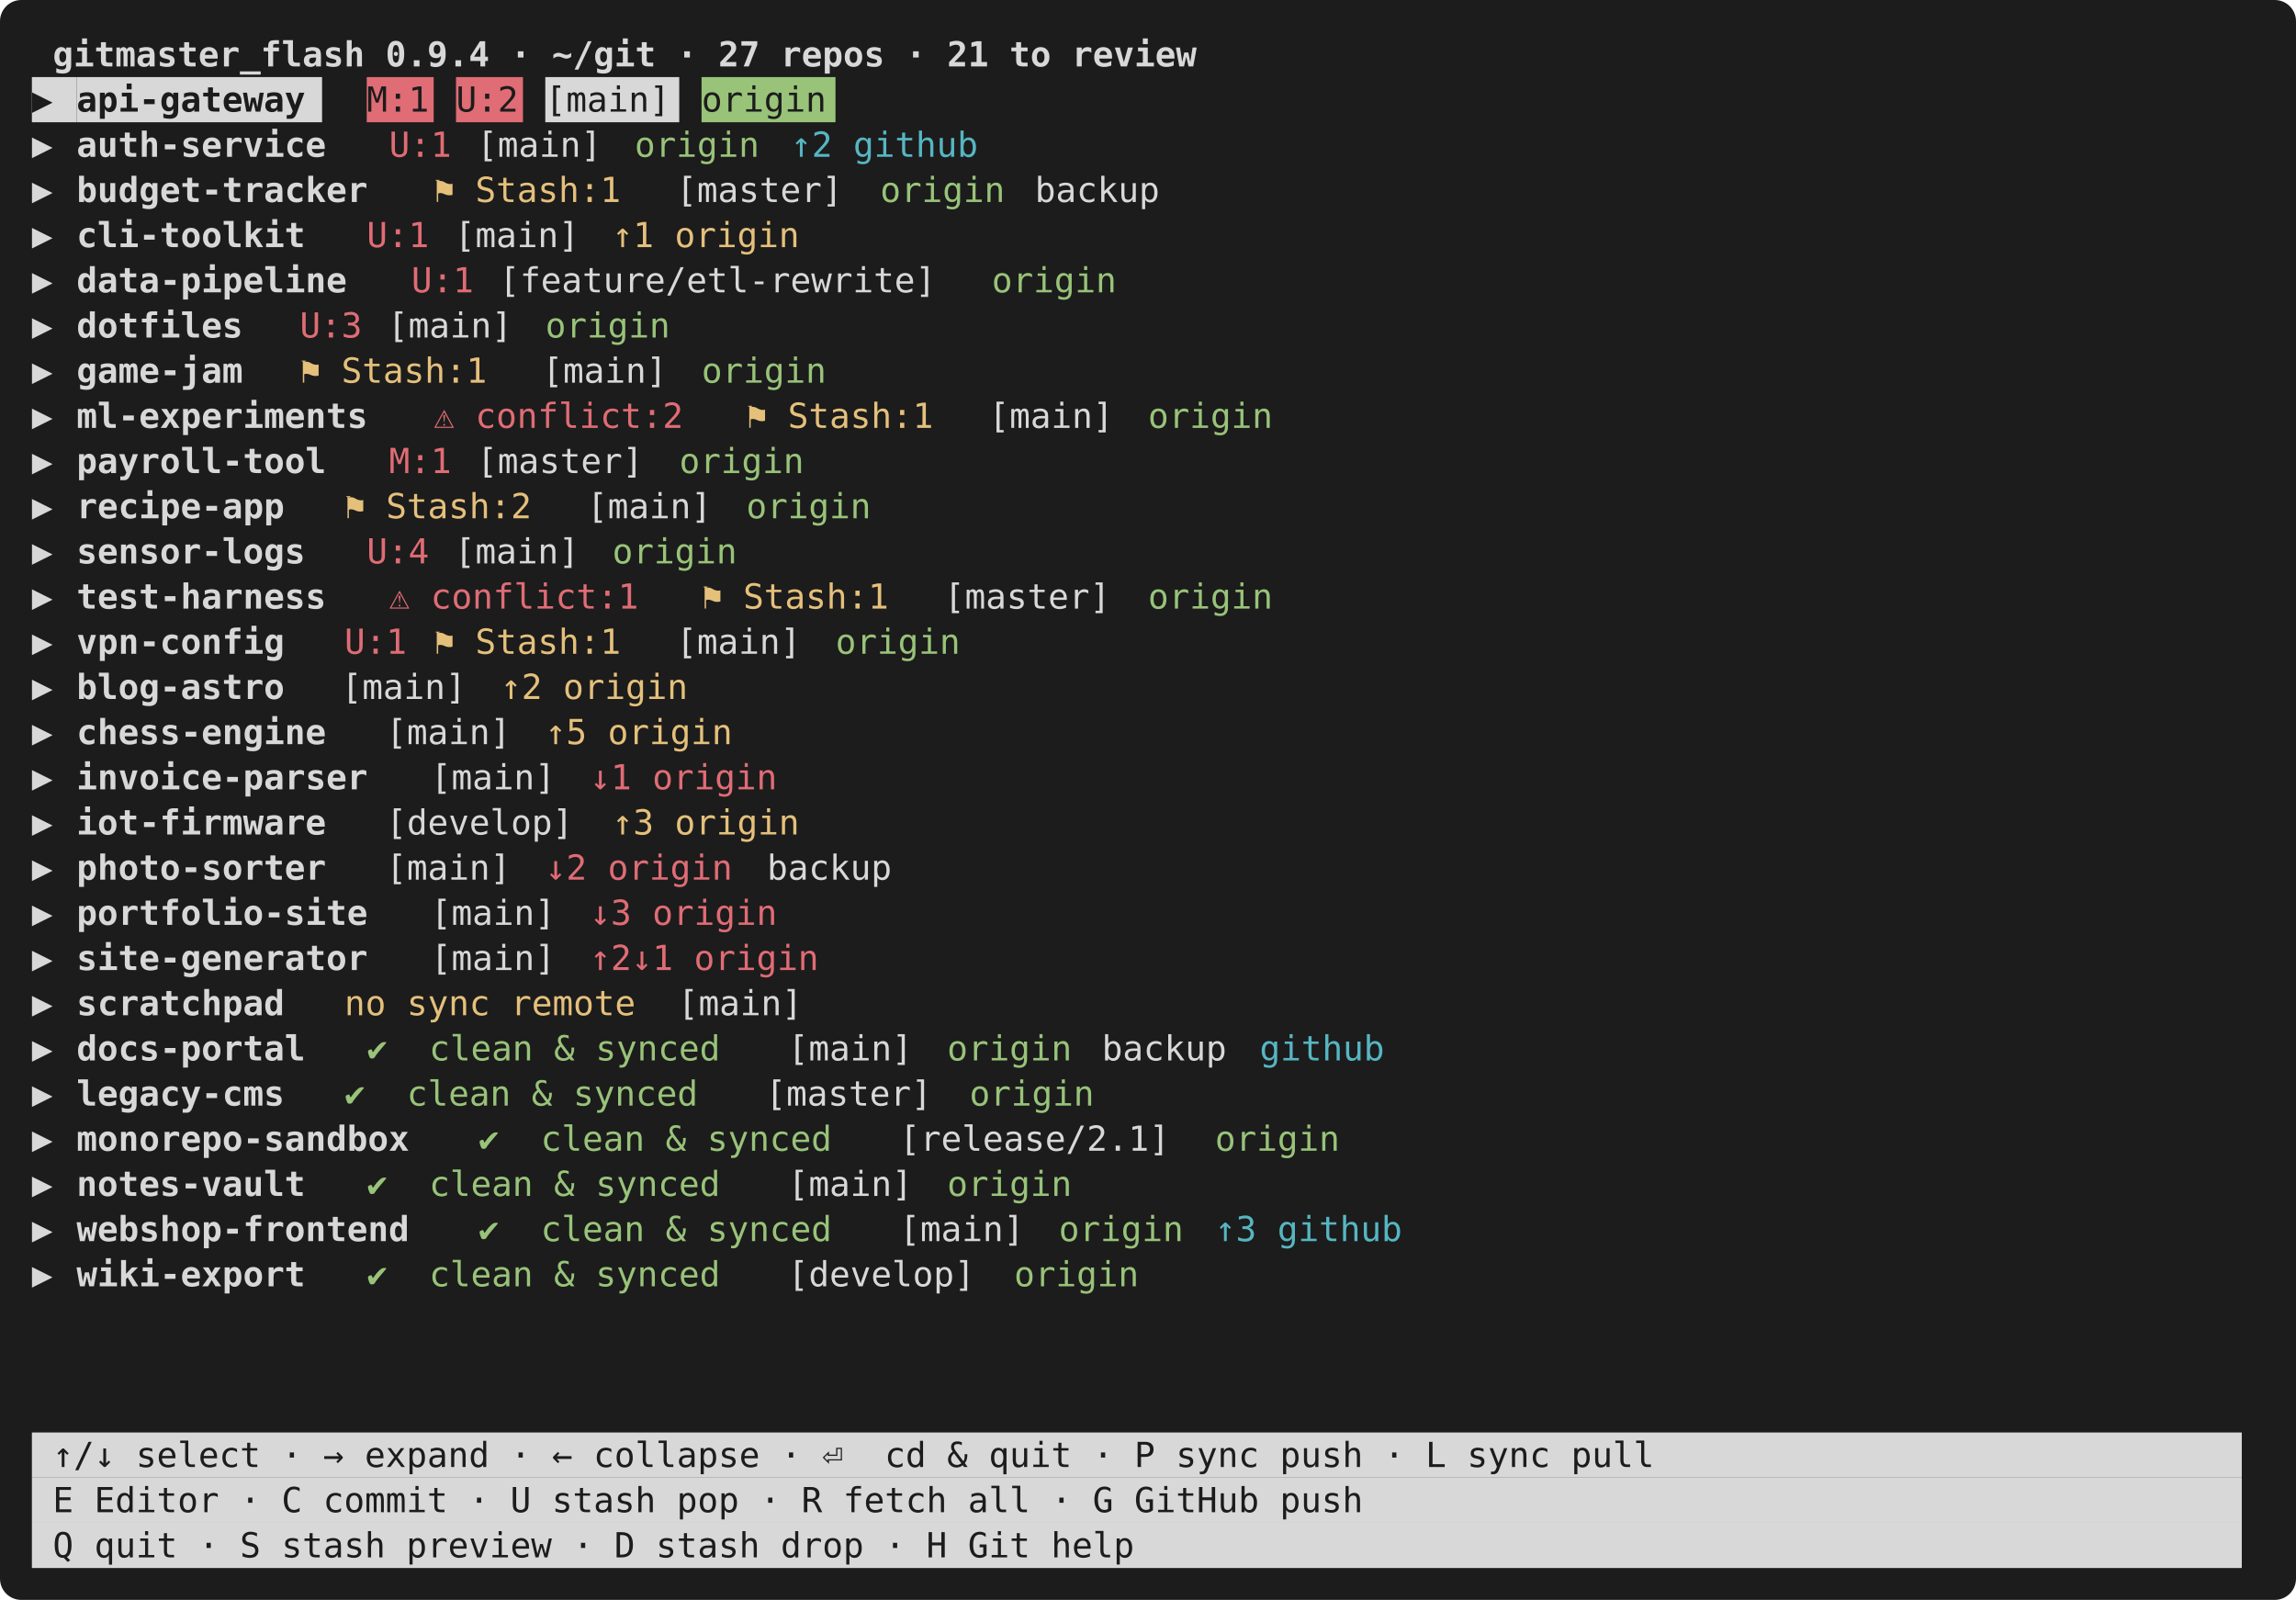
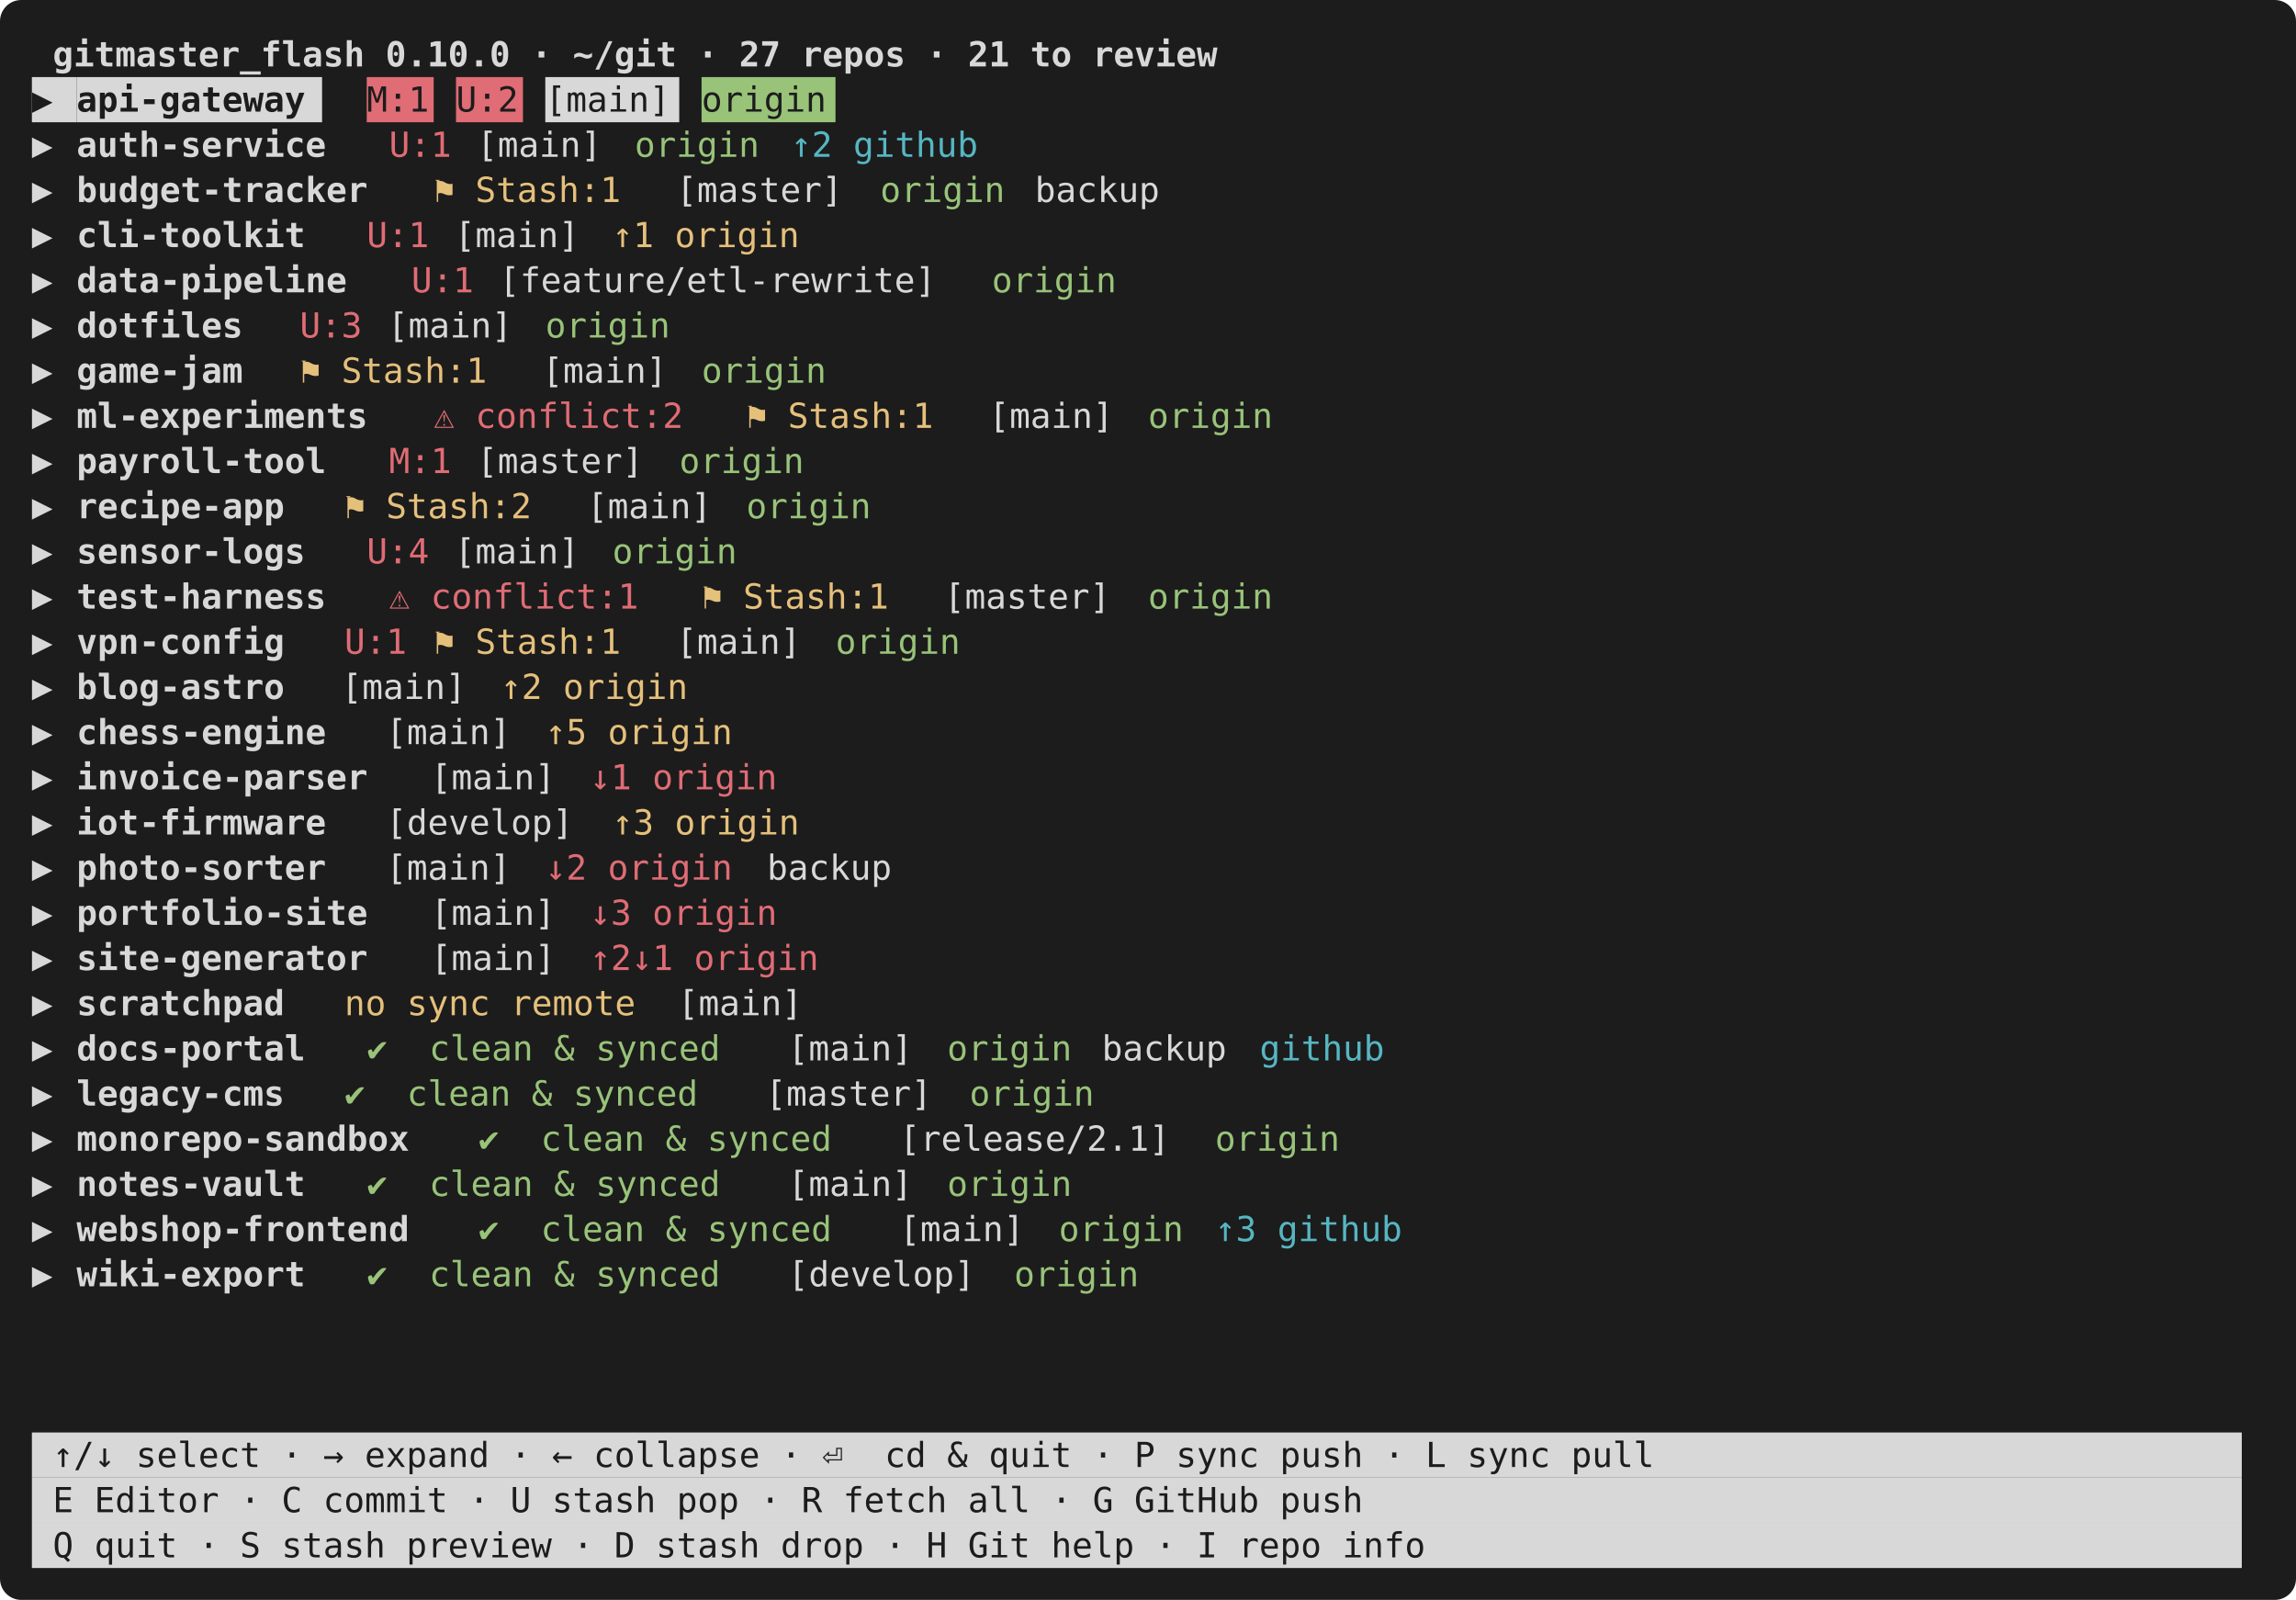
<svg xmlns="http://www.w3.org/2000/svg" viewBox="0 0 864 602" width="864" height="602" font-family="ui-monospace,SFMono-Regular,Menlo,Consolas,monospace" font-size="13">
  <rect width="864" height="602" rx="8" fill="#1c1c1c" />
-   <text x="12.0" y="25.0" fill="#d8d8d8" font-weight="bold" xml:space="preserve"> gitmaster_flash 0.9.4 · ~/git · 27 repos · 21 to review                                           </text>
+   <text x="12.0" y="25.0" fill="#d8d8d8" font-weight="bold" xml:space="preserve"> gitmaster_flash 0.10.0 · ~/git · 27 repos · 21 to review                                          </text>
  <rect x="12.0" y="29.0" width="16.8" height="17.0" fill="#d8d8d8" />
  <text x="12.0" y="42.0" fill="#1c1c1c" xml:space="preserve">▶ </text>
  <rect x="28.8" y="29.0" width="92.4" height="17.0" fill="#d8d8d8" />
  <text x="28.8" y="42.0" fill="#1c1c1c" font-weight="bold" xml:space="preserve">api-gateway</text>
  <rect x="138.0" y="29.0" width="25.2" height="17.0" fill="#e06c75" />
  <text x="138.0" y="42.0" fill="#1c1c1c" xml:space="preserve">M:1</text>
  <rect x="171.6" y="29.0" width="25.2" height="17.0" fill="#e06c75" />
  <text x="171.6" y="42.0" fill="#1c1c1c" xml:space="preserve">U:2</text>
  <rect x="205.2" y="29.0" width="50.4" height="17.0" fill="#d8d8d8" />
  <text x="205.2" y="42.0" fill="#1c1c1c" xml:space="preserve">[main]</text>
  <rect x="264.0" y="29.0" width="50.4" height="17.0" fill="#98c379" />
  <text x="264.0" y="42.0" fill="#1c1c1c" xml:space="preserve">origin</text>
  <text x="12.0" y="59.0" fill="#d8d8d8" xml:space="preserve">▶ </text>
  <text x="28.8" y="59.0" fill="#d8d8d8" font-weight="bold" xml:space="preserve">auth-service</text>
  <text x="146.4" y="59.0" fill="#e06c75" xml:space="preserve">U:1</text>
  <text x="171.6" y="59.0" fill="#d8d8d8" xml:space="preserve"> [main] </text>
  <text x="238.8" y="59.0" fill="#98c379" xml:space="preserve">origin</text>
  <text x="297.6" y="59.0" fill="#56b6c2" xml:space="preserve">↑2 github</text>
  <text x="12.0" y="76.0" fill="#d8d8d8" xml:space="preserve">▶ </text>
  <text x="28.8" y="76.0" fill="#d8d8d8" font-weight="bold" xml:space="preserve">budget-tracker</text>
  <text x="163.2" y="76.0" fill="#e5c07b" xml:space="preserve">⚑ Stash:1</text>
  <text x="238.8" y="76.0" fill="#d8d8d8" xml:space="preserve">  [master] </text>
  <text x="331.2" y="76.0" fill="#98c379" xml:space="preserve">origin</text>
  <text x="381.6" y="76.0" fill="#d8d8d8" xml:space="preserve"> backup                                                 </text>
  <text x="12.0" y="93.0" fill="#d8d8d8" xml:space="preserve">▶ </text>
  <text x="28.8" y="93.0" fill="#d8d8d8" font-weight="bold" xml:space="preserve">cli-toolkit</text>
  <text x="138.0" y="93.0" fill="#e06c75" xml:space="preserve">U:1</text>
  <text x="163.2" y="93.0" fill="#d8d8d8" xml:space="preserve"> [main] </text>
  <text x="230.4" y="93.0" fill="#e5c07b" xml:space="preserve">↑1 origin</text>
  <text x="12.0" y="110.0" fill="#d8d8d8" xml:space="preserve">▶ </text>
  <text x="28.8" y="110.0" fill="#d8d8d8" font-weight="bold" xml:space="preserve">data-pipeline</text>
  <text x="154.8" y="110.0" fill="#e06c75" xml:space="preserve">U:1</text>
  <text x="180.0" y="110.0" fill="#d8d8d8" xml:space="preserve"> [feature/etl-rewrite] </text>
  <text x="373.2" y="110.0" fill="#98c379" xml:space="preserve">origin</text>
  <text x="12.0" y="127.0" fill="#d8d8d8" xml:space="preserve">▶ </text>
  <text x="28.8" y="127.0" fill="#d8d8d8" font-weight="bold" xml:space="preserve">dotfiles</text>
  <text x="112.8" y="127.0" fill="#e06c75" xml:space="preserve">U:3</text>
  <text x="138.0" y="127.0" fill="#d8d8d8" xml:space="preserve"> [main] </text>
  <text x="205.2" y="127.0" fill="#98c379" xml:space="preserve">origin</text>
  <text x="12.0" y="144.0" fill="#d8d8d8" xml:space="preserve">▶ </text>
  <text x="28.8" y="144.0" fill="#d8d8d8" font-weight="bold" xml:space="preserve">game-jam</text>
  <text x="112.8" y="144.0" fill="#e5c07b" xml:space="preserve">⚑ Stash:1</text>
  <text x="188.4" y="144.0" fill="#d8d8d8" xml:space="preserve">  [main] </text>
  <text x="264.0" y="144.0" fill="#98c379" xml:space="preserve">origin</text>
  <text x="12.0" y="161.0" fill="#d8d8d8" xml:space="preserve">▶ </text>
  <text x="28.8" y="161.0" fill="#d8d8d8" font-weight="bold" xml:space="preserve">ml-experiments</text>
  <text x="163.2" y="161.0" fill="#e06c75" xml:space="preserve">⚠ conflict:2</text>
  <text x="280.8" y="161.0" fill="#e5c07b" xml:space="preserve">⚑ Stash:1</text>
  <text x="356.4" y="161.0" fill="#d8d8d8" xml:space="preserve">  [main] </text>
  <text x="432.0" y="161.0" fill="#98c379" xml:space="preserve">origin</text>
  <text x="12.0" y="178.0" fill="#d8d8d8" xml:space="preserve">▶ </text>
  <text x="28.8" y="178.0" fill="#d8d8d8" font-weight="bold" xml:space="preserve">payroll-tool</text>
  <text x="146.4" y="178.0" fill="#e06c75" xml:space="preserve">M:1</text>
  <text x="171.6" y="178.0" fill="#d8d8d8" xml:space="preserve"> [master] </text>
  <text x="255.6" y="178.0" fill="#98c379" xml:space="preserve">origin</text>
  <text x="12.0" y="195.0" fill="#d8d8d8" xml:space="preserve">▶ </text>
  <text x="28.8" y="195.0" fill="#d8d8d8" font-weight="bold" xml:space="preserve">recipe-app</text>
  <text x="129.6" y="195.0" fill="#e5c07b" xml:space="preserve">⚑ Stash:2</text>
  <text x="205.2" y="195.0" fill="#d8d8d8" xml:space="preserve">  [main] </text>
  <text x="280.8" y="195.0" fill="#98c379" xml:space="preserve">origin</text>
  <text x="12.0" y="212.0" fill="#d8d8d8" xml:space="preserve">▶ </text>
  <text x="28.8" y="212.0" fill="#d8d8d8" font-weight="bold" xml:space="preserve">sensor-logs</text>
  <text x="138.0" y="212.0" fill="#e06c75" xml:space="preserve">U:4</text>
  <text x="163.2" y="212.0" fill="#d8d8d8" xml:space="preserve"> [main] </text>
  <text x="230.4" y="212.0" fill="#98c379" xml:space="preserve">origin</text>
  <text x="12.0" y="229.0" fill="#d8d8d8" xml:space="preserve">▶ </text>
  <text x="28.8" y="229.0" fill="#d8d8d8" font-weight="bold" xml:space="preserve">test-harness</text>
  <text x="146.4" y="229.0" fill="#e06c75" xml:space="preserve">⚠ conflict:1</text>
  <text x="264.0" y="229.0" fill="#e5c07b" xml:space="preserve">⚑ Stash:1</text>
  <text x="339.6" y="229.0" fill="#d8d8d8" xml:space="preserve">  [master] </text>
  <text x="432.0" y="229.0" fill="#98c379" xml:space="preserve">origin</text>
  <text x="12.0" y="246.0" fill="#d8d8d8" xml:space="preserve">▶ </text>
  <text x="28.8" y="246.0" fill="#d8d8d8" font-weight="bold" xml:space="preserve">vpn-config</text>
  <text x="129.6" y="246.0" fill="#e06c75" xml:space="preserve">U:1</text>
  <text x="163.2" y="246.0" fill="#e5c07b" xml:space="preserve">⚑ Stash:1</text>
  <text x="238.8" y="246.0" fill="#d8d8d8" xml:space="preserve">  [main] </text>
  <text x="314.4" y="246.0" fill="#98c379" xml:space="preserve">origin</text>
  <text x="12.0" y="263.0" fill="#d8d8d8" xml:space="preserve">▶ </text>
  <text x="28.8" y="263.0" fill="#d8d8d8" font-weight="bold" xml:space="preserve">blog-astro</text>
  <text x="112.8" y="263.0" fill="#d8d8d8" xml:space="preserve">  [main] </text>
  <text x="188.4" y="263.0" fill="#e5c07b" xml:space="preserve">↑2 origin</text>
  <text x="12.0" y="280.0" fill="#d8d8d8" xml:space="preserve">▶ </text>
  <text x="28.8" y="280.0" fill="#d8d8d8" font-weight="bold" xml:space="preserve">chess-engine</text>
  <text x="129.6" y="280.0" fill="#d8d8d8" xml:space="preserve">  [main] </text>
  <text x="205.2" y="280.0" fill="#e5c07b" xml:space="preserve">↑5 origin</text>
  <text x="12.0" y="297.0" fill="#d8d8d8" xml:space="preserve">▶ </text>
  <text x="28.8" y="297.0" fill="#d8d8d8" font-weight="bold" xml:space="preserve">invoice-parser</text>
  <text x="146.4" y="297.0" fill="#d8d8d8" xml:space="preserve">  [main] </text>
  <text x="222.0" y="297.0" fill="#e06c75" xml:space="preserve">↓1 origin</text>
  <text x="12.0" y="314.0" fill="#d8d8d8" xml:space="preserve">▶ </text>
  <text x="28.8" y="314.0" fill="#d8d8d8" font-weight="bold" xml:space="preserve">iot-firmware</text>
  <text x="129.6" y="314.0" fill="#d8d8d8" xml:space="preserve">  [develop] </text>
  <text x="230.4" y="314.0" fill="#e5c07b" xml:space="preserve">↑3 origin</text>
  <text x="12.0" y="331.0" fill="#d8d8d8" xml:space="preserve">▶ </text>
  <text x="28.8" y="331.0" fill="#d8d8d8" font-weight="bold" xml:space="preserve">photo-sorter</text>
  <text x="129.6" y="331.0" fill="#d8d8d8" xml:space="preserve">  [main] </text>
  <text x="205.2" y="331.0" fill="#e06c75" xml:space="preserve">↓2 origin</text>
  <text x="280.8" y="331.0" fill="#d8d8d8" xml:space="preserve"> backup                                                             </text>
  <text x="12.0" y="348.0" fill="#d8d8d8" xml:space="preserve">▶ </text>
  <text x="28.8" y="348.0" fill="#d8d8d8" font-weight="bold" xml:space="preserve">portfolio-site</text>
  <text x="146.4" y="348.0" fill="#d8d8d8" xml:space="preserve">  [main] </text>
  <text x="222.0" y="348.0" fill="#e06c75" xml:space="preserve">↓3 origin</text>
  <text x="12.0" y="365.0" fill="#d8d8d8" xml:space="preserve">▶ </text>
  <text x="28.8" y="365.0" fill="#d8d8d8" font-weight="bold" xml:space="preserve">site-generator</text>
  <text x="146.4" y="365.0" fill="#d8d8d8" xml:space="preserve">  [main] </text>
  <text x="222.0" y="365.0" fill="#e06c75" xml:space="preserve">↑2↓1 origin</text>
  <text x="12.0" y="382.0" fill="#d8d8d8" xml:space="preserve">▶ </text>
  <text x="28.8" y="382.0" fill="#d8d8d8" font-weight="bold" xml:space="preserve">scratchpad</text>
  <text x="129.6" y="382.0" fill="#e5c07b" xml:space="preserve">no sync remote</text>
  <text x="247.2" y="382.0" fill="#d8d8d8" xml:space="preserve"> [main]                                                                 </text>
  <text x="12.0" y="399.0" fill="#d8d8d8" xml:space="preserve">▶ </text>
  <text x="28.8" y="399.0" fill="#d8d8d8" font-weight="bold" xml:space="preserve">docs-portal</text>
  <text x="138.0" y="399.0" fill="#98c379" xml:space="preserve">✔  clean &amp; synced</text>
  <text x="280.8" y="399.0" fill="#d8d8d8" xml:space="preserve">  [main] </text>
  <text x="356.4" y="399.0" fill="#98c379" xml:space="preserve">origin</text>
  <text x="406.8" y="399.0" fill="#d8d8d8" xml:space="preserve"> backup </text>
  <text x="474.0" y="399.0" fill="#56b6c2" xml:space="preserve">github</text>
  <text x="12.0" y="416.0" fill="#d8d8d8" xml:space="preserve">▶ </text>
  <text x="28.8" y="416.0" fill="#d8d8d8" font-weight="bold" xml:space="preserve">legacy-cms</text>
  <text x="129.6" y="416.0" fill="#98c379" xml:space="preserve">✔  clean &amp; synced</text>
  <text x="272.4" y="416.0" fill="#d8d8d8" xml:space="preserve">  [master] </text>
  <text x="364.8" y="416.0" fill="#98c379" xml:space="preserve">origin</text>
  <text x="12.0" y="433.0" fill="#d8d8d8" xml:space="preserve">▶ </text>
  <text x="28.8" y="433.0" fill="#d8d8d8" font-weight="bold" xml:space="preserve">monorepo-sandbox</text>
  <text x="180.0" y="433.0" fill="#98c379" xml:space="preserve">✔  clean &amp; synced</text>
  <text x="322.8" y="433.0" fill="#d8d8d8" xml:space="preserve">  [release/2.1] </text>
  <text x="457.2" y="433.0" fill="#98c379" xml:space="preserve">origin</text>
  <text x="12.0" y="450.0" fill="#d8d8d8" xml:space="preserve">▶ </text>
  <text x="28.8" y="450.0" fill="#d8d8d8" font-weight="bold" xml:space="preserve">notes-vault</text>
  <text x="138.0" y="450.0" fill="#98c379" xml:space="preserve">✔  clean &amp; synced</text>
  <text x="280.8" y="450.0" fill="#d8d8d8" xml:space="preserve">  [main] </text>
  <text x="356.4" y="450.0" fill="#98c379" xml:space="preserve">origin</text>
  <text x="12.0" y="467.0" fill="#d8d8d8" xml:space="preserve">▶ </text>
  <text x="28.8" y="467.0" fill="#d8d8d8" font-weight="bold" xml:space="preserve">webshop-frontend</text>
  <text x="180.0" y="467.0" fill="#98c379" xml:space="preserve">✔  clean &amp; synced</text>
  <text x="322.8" y="467.0" fill="#d8d8d8" xml:space="preserve">  [main] </text>
  <text x="398.4" y="467.0" fill="#98c379" xml:space="preserve">origin</text>
  <text x="457.2" y="467.0" fill="#56b6c2" xml:space="preserve">↑3 github</text>
  <text x="12.0" y="484.0" fill="#d8d8d8" xml:space="preserve">▶ </text>
  <text x="28.8" y="484.0" fill="#d8d8d8" font-weight="bold" xml:space="preserve">wiki-export</text>
  <text x="138.0" y="484.0" fill="#98c379" xml:space="preserve">✔  clean &amp; synced</text>
  <text x="280.8" y="484.0" fill="#d8d8d8" xml:space="preserve">  [develop] </text>
  <text x="381.6" y="484.0" fill="#98c379" xml:space="preserve">origin</text>
  <rect x="12.0" y="539.0" width="831.6" height="17.0" fill="#d8d8d8" />
  <text x="12.0" y="552.0" fill="#1c1c1c" xml:space="preserve"> ↑/↓ select · → expand · ← collapse · ⏎  cd &amp; quit · P sync push · L sync pull                     </text>
  <rect x="12.0" y="556.0" width="831.6" height="17.0" fill="#d8d8d8" />
  <text x="12.0" y="569.0" fill="#1c1c1c" xml:space="preserve"> E Editor · C commit · U stash pop · R fetch all · G GitHub push                                   </text>
  <rect x="12.0" y="573.0" width="831.6" height="17.0" fill="#d8d8d8" />
-   <text x="12.0" y="586.0" fill="#1c1c1c" xml:space="preserve"> Q quit · S stash preview · D stash drop · H Git help                                              </text>
+   <text x="12.0" y="586.0" fill="#1c1c1c" xml:space="preserve"> Q quit · S stash preview · D stash drop · H Git help · I repo info                                </text>
</svg>
